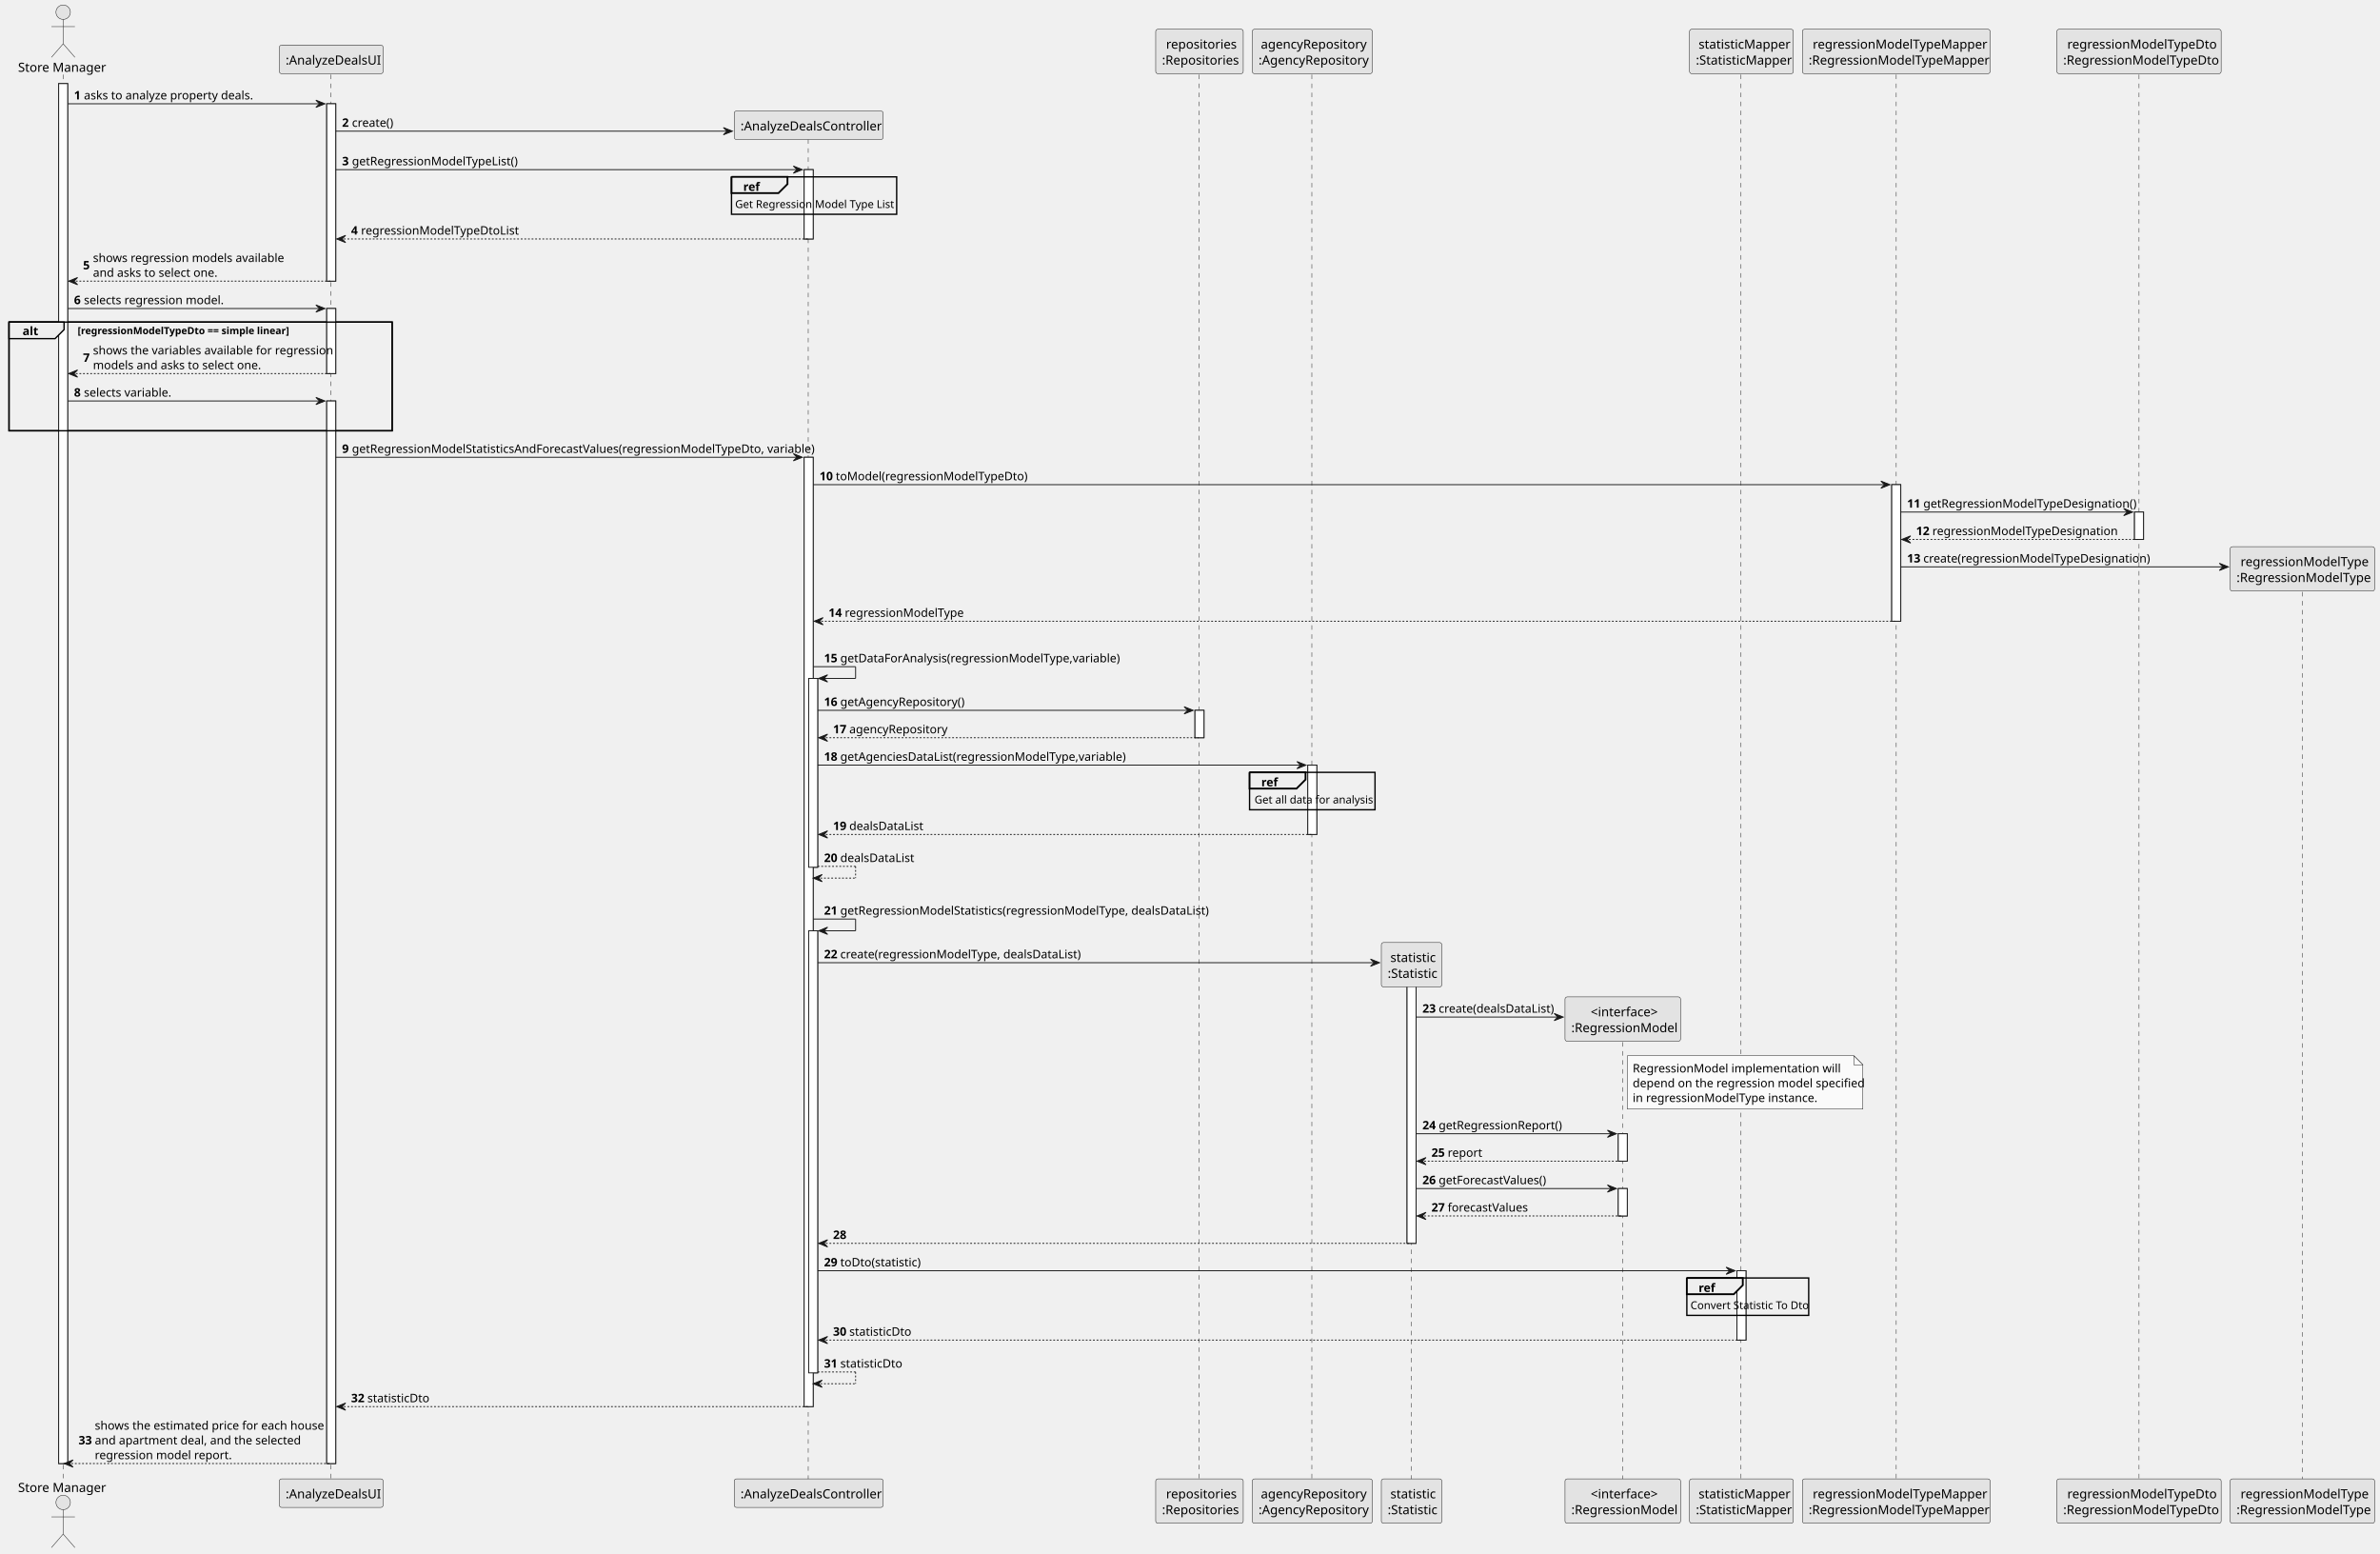
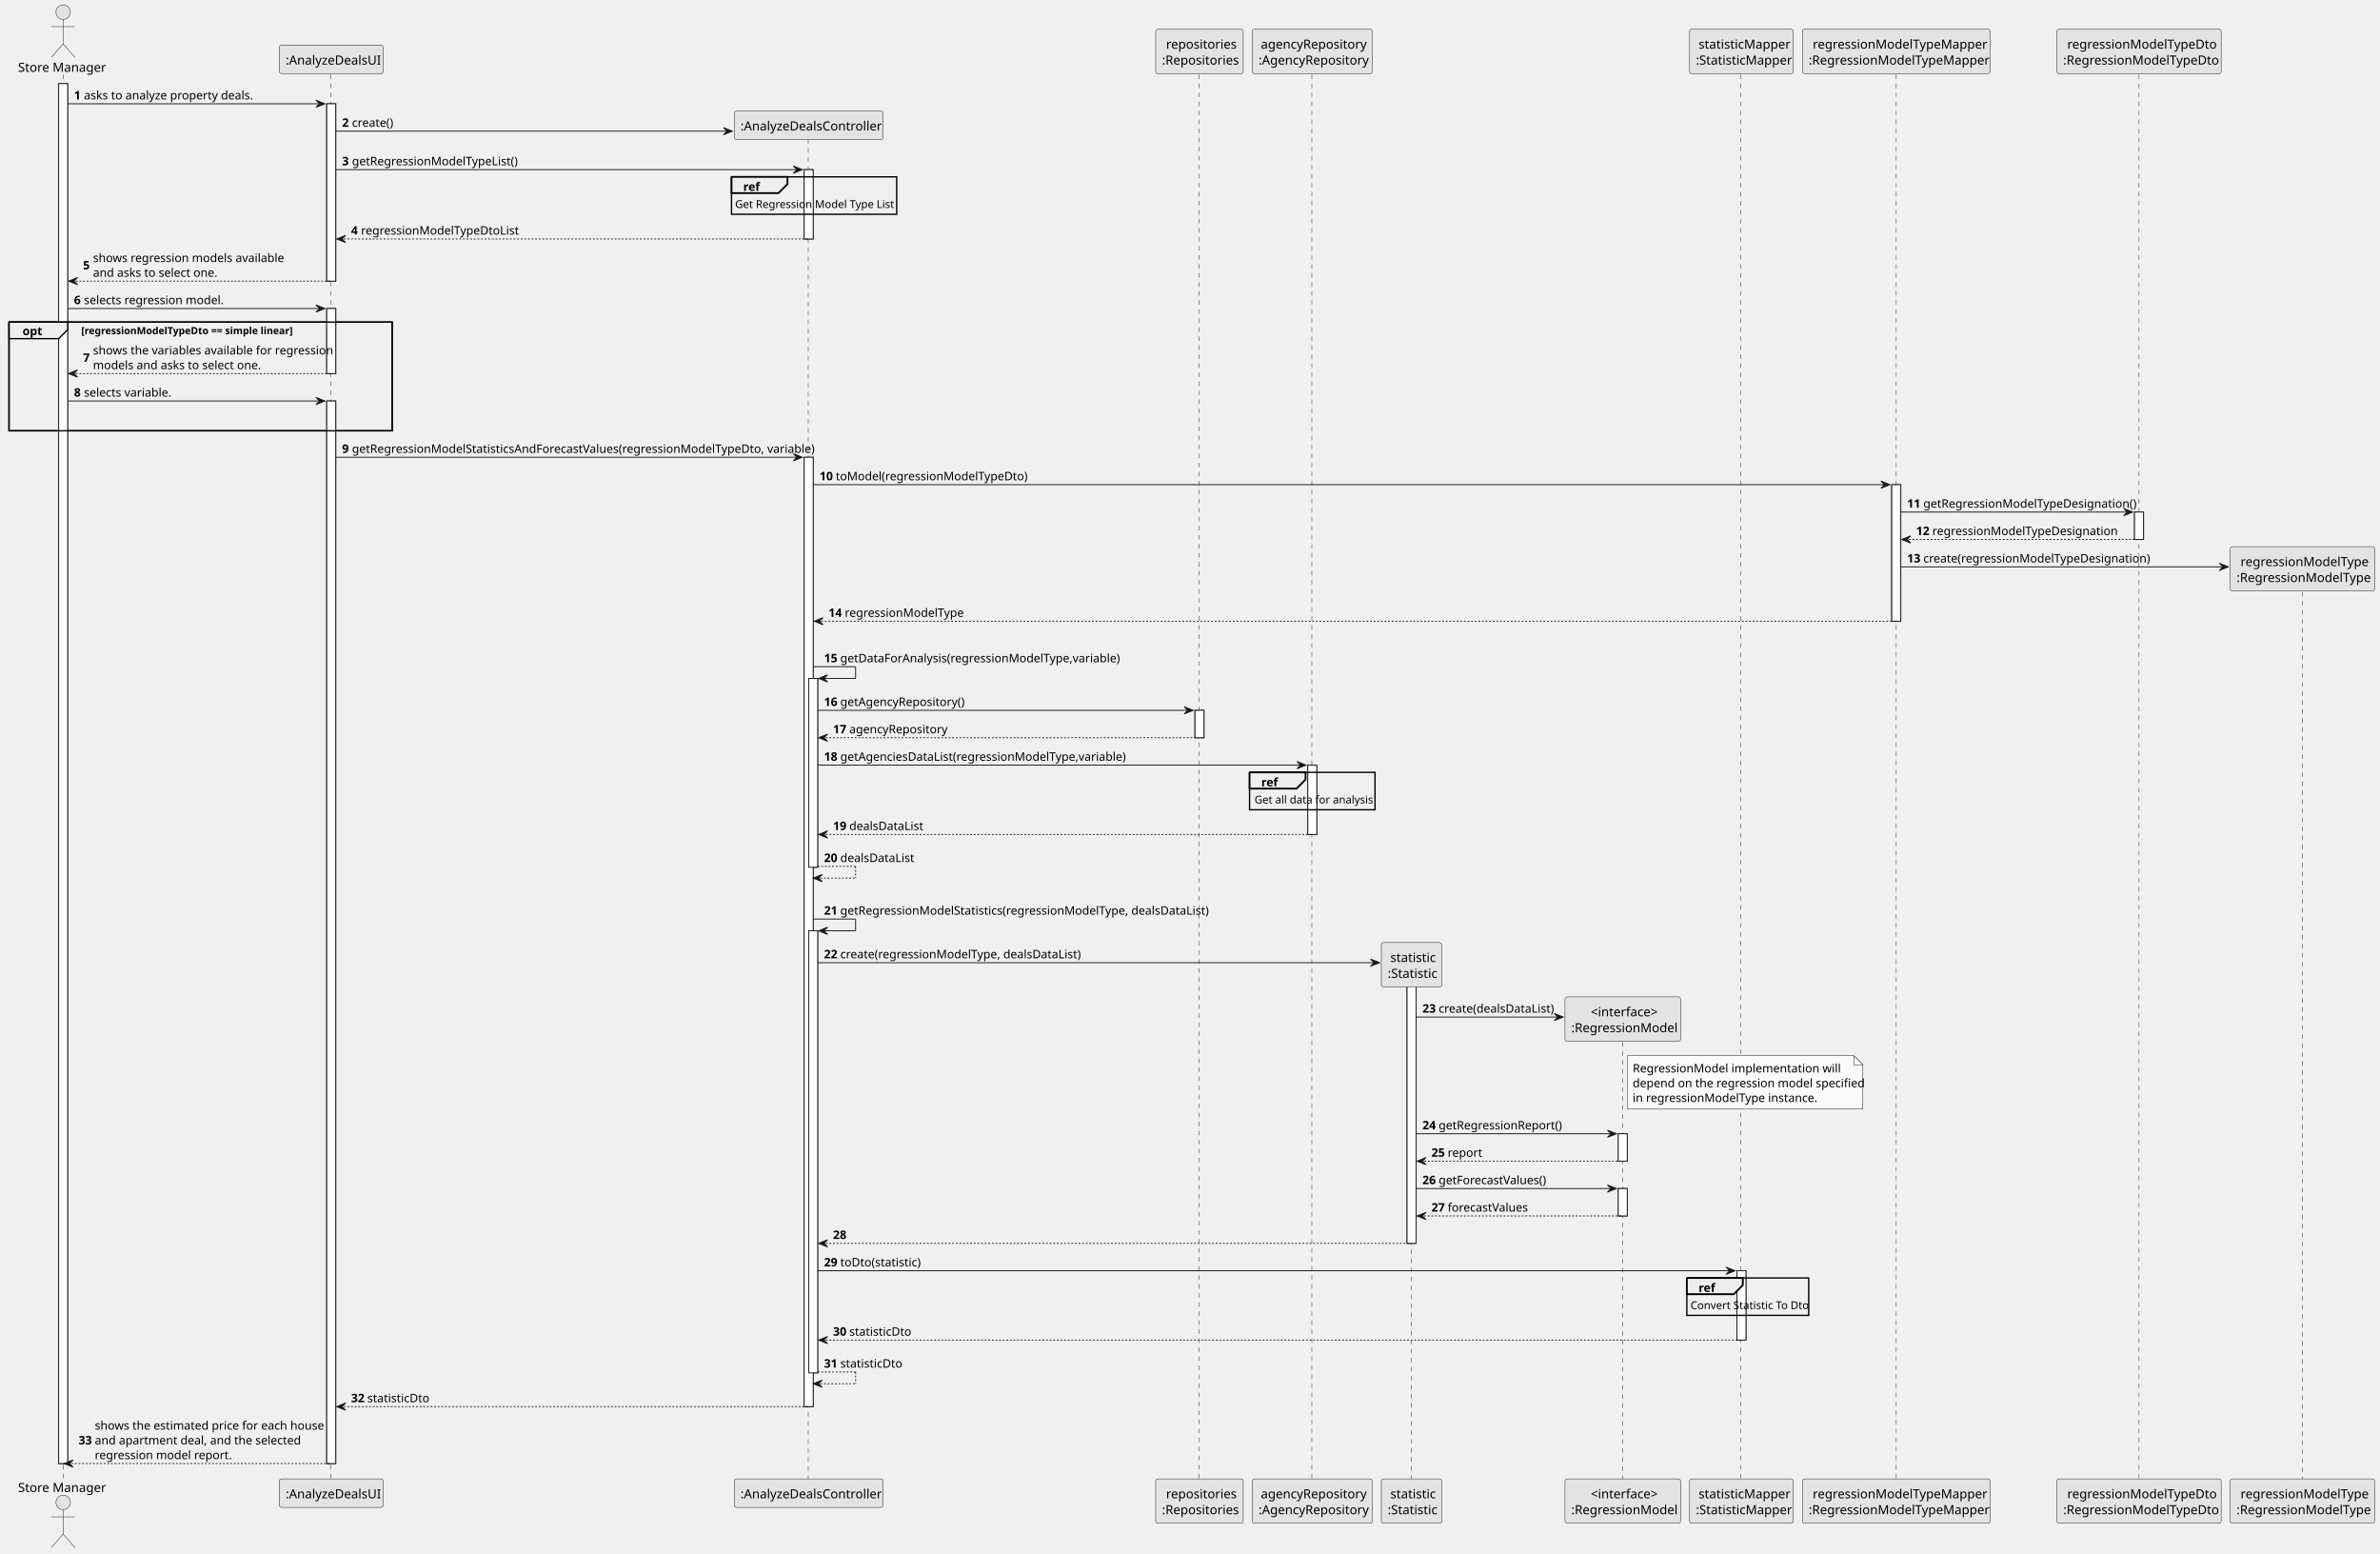
<svg xmlns="http://www.w3.org/2000/svg" contentStyleType="text/css" height="1721px" preserveAspectRatio="none" style="width:2637px;height:1721px;background:#FFFFFF;" version="1.1" viewBox="0 0 2637 1721" width="2637px" zoomAndPan="magnify">
  <defs />
  <g>
    <rect fill="#FFFFFF" height="1528.609" style="stroke:#181818;stroke-width:1.0;" width="10" x="65" y="92.609" />
    <rect fill="#FFFFFF" height="196.461" style="stroke:#181818;stroke-width:1.0;" width="10" x="362" y="114.961" />
    <rect fill="#FFFFFF" height="72.055" style="stroke:#181818;stroke-width:1.0;" width="10" x="362" y="341.773" />
    <rect fill="#FFFFFF" height="1177.039" style="stroke:#181818;stroke-width:1.0;" width="10" x="362" y="444.18" />
    <rect fill="#FFFFFF" height="76.797" style="stroke:#181818;stroke-width:1.0;" width="10" x="891" y="187.922" />
    <rect fill="#FFFFFF" height="1051.633" style="stroke:#181818;stroke-width:1.0;" width="10" x="891" y="506.531" />
    <rect fill="#FFFFFF" height="209.203" style="stroke:#181818;stroke-width:1.0;" width="10" x="896" y="751.508" />
    <rect fill="#FFFFFF" height="489.75" style="stroke:#181818;stroke-width:1.0;" width="10" x="896" y="1031.062" />
    <rect fill="#FFFFFF" height="30.352" style="stroke:#181818;stroke-width:1.0;" width="10" x="1324" y="786.859" />
    <rect fill="#FFFFFF" height="76.797" style="stroke:#181818;stroke-width:1.0;" width="10" x="1449" y="847.562" />
    <rect fill="#FFFFFF" height="300.898" style="stroke:#181818;stroke-width:1.0;" width="10" x="1559" y="1076.414" />
    <rect fill="#FFFFFF" height="30.352" style="stroke:#181818;stroke-width:1.0;" width="10" x="1793" y="1255.906" />
    <rect fill="#FFFFFF" height="30.352" style="stroke:#181818;stroke-width:1.0;" width="10" x="1793" y="1316.609" />
    <rect fill="#FFFFFF" height="76.797" style="stroke:#181818;stroke-width:1.0;" width="10" x="1924.5" y="1407.664" />
    <rect fill="#FFFFFF" height="151.273" style="stroke:#181818;stroke-width:1.0;" width="10" x="2096" y="536.883" />
    <rect fill="#FFFFFF" height="30.352" style="stroke:#181818;stroke-width:1.0;" width="10" x="2365" y="567.234" />
    <rect fill="none" height="120.406" style="stroke:#000000;stroke-width:1.5;" width="424.5" x="10" y="356.773" />
    <line style="stroke:#181818;stroke-width:0.5;stroke-dasharray:5.0,5.0;" x1="70" x2="70" y1="82.609" y2="1639.219" />
    <line style="stroke:#181818;stroke-width:0.5;stroke-dasharray:5.0,5.0;" x1="366.5" x2="366.5" y1="82.609" y2="1639.219" />
    <line style="stroke:#181818;stroke-width:0.5;stroke-dasharray:5.0,5.0;" x1="895.5" x2="895.5" y1="154.266" y2="1639.219" />
    <line style="stroke:#181818;stroke-width:0.5;stroke-dasharray:5.0,5.0;" x1="1328.5" x2="1328.5" y1="82.609" y2="1639.219" />
    <line style="stroke:#181818;stroke-width:0.5;stroke-dasharray:5.0,5.0;" x1="1453.5" x2="1453.5" y1="82.609" y2="1639.219" />
    <line style="stroke:#181818;stroke-width:0.5;stroke-dasharray:5.0,5.0;" x1="1563.5" x2="1563.5" y1="1084.172" y2="1639.219" />
    <line style="stroke:#181818;stroke-width:0.5;stroke-dasharray:5.0,5.0;" x1="1798" x2="1798" y1="1144.391" y2="1639.219" />
    <line style="stroke:#181818;stroke-width:0.5;stroke-dasharray:5.0,5.0;" x1="1929" x2="1929" y1="82.609" y2="1639.219" />
    <line style="stroke:#181818;stroke-width:0.5;stroke-dasharray:5.0,5.0;" x1="2101" x2="2101" y1="82.609" y2="1639.219" />
    <line style="stroke:#181818;stroke-width:0.5;stroke-dasharray:5.0,5.0;" x1="2370" x2="2370" y1="82.609" y2="1639.219" />
    <line style="stroke:#181818;stroke-width:0.5;stroke-dasharray:5.0,5.0;" x1="2551" x2="2551" y1="645.695" y2="1639.219" />
    <text fill="#000000" font-family="sans-serif" font-size="14" lengthAdjust="spacing" textLength="94" x="20" y="79.533">Store Manager</text>
    <ellipse cx="70" cy="13.5" fill="#E3E3E3" rx="8" ry="8" style="stroke:#181818;stroke-width:0.5;" />
    <path d="M70,21.5 L70,48.5 M57,29.5 L83,29.5 M70,48.5 L57,63.5 M70,48.5 L83,63.5 " fill="none" style="stroke:#181818;stroke-width:0.5;" />
    <text fill="#000000" font-family="sans-serif" font-size="14" lengthAdjust="spacing" textLength="94" x="20" y="1652.752">Store Manager</text>
    <ellipse cx="70" cy="1664.328" fill="#E3E3E3" rx="8" ry="8" style="stroke:#181818;stroke-width:0.5;" />
    <path d="M70,1672.328 L70,1699.328 M57,1680.328 L83,1680.328 M70,1699.328 L57,1714.328 M70,1699.328 L83,1714.328 " fill="none" style="stroke:#181818;stroke-width:0.5;" />
    <rect fill="#E3E3E3" height="31.609" rx="2.5" ry="2.5" style="stroke:#181818;stroke-width:0.5;" width="115" x="309.5" y="50" />
    <text fill="#000000" font-family="sans-serif" font-size="14" lengthAdjust="spacing" textLength="101" x="316.5" y="71.533">:AnalyzeDealsUI</text>
    <rect fill="#E3E3E3" height="31.609" rx="2.5" ry="2.5" style="stroke:#181818;stroke-width:0.5;" width="115" x="309.5" y="1638.219" />
    <text fill="#000000" font-family="sans-serif" font-size="14" lengthAdjust="spacing" textLength="101" x="316.5" y="1659.752">:AnalyzeDealsUI</text>
    <rect fill="#E3E3E3" height="31.609" rx="2.5" ry="2.5" style="stroke:#181818;stroke-width:0.5;" width="165" x="813.5" y="1638.219" />
    <text fill="#000000" font-family="sans-serif" font-size="14" lengthAdjust="spacing" textLength="151" x="820.5" y="1659.752">:AnalyzeDealsController</text>
    <rect fill="#E3E3E3" height="49.219" rx="2.5" ry="2.5" style="stroke:#181818;stroke-width:0.5;" width="97" x="1280.5" y="32.391" />
    <text fill="#000000" font-family="sans-serif" font-size="14" lengthAdjust="spacing" textLength="74" x="1292" y="53.924">repositories</text>
    <text fill="#000000" font-family="sans-serif" font-size="14" lengthAdjust="spacing" textLength="83" x="1287.5" y="71.533">:Repositories</text>
    <rect fill="#E3E3E3" height="49.219" rx="2.5" ry="2.5" style="stroke:#181818;stroke-width:0.5;" width="97" x="1280.5" y="1638.219" />
    <text fill="#000000" font-family="sans-serif" font-size="14" lengthAdjust="spacing" textLength="74" x="1292" y="1659.752">repositories</text>
    <text fill="#000000" font-family="sans-serif" font-size="14" lengthAdjust="spacing" textLength="83" x="1287.5" y="1677.361">:Repositories</text>
    <rect fill="#E3E3E3" height="49.219" rx="2.5" ry="2.5" style="stroke:#181818;stroke-width:0.5;" width="133" x="1387.5" y="32.391" />
    <text fill="#000000" font-family="sans-serif" font-size="14" lengthAdjust="spacing" textLength="114" x="1397" y="53.924">agencyRepository</text>
    <text fill="#000000" font-family="sans-serif" font-size="14" lengthAdjust="spacing" textLength="119" x="1394.5" y="71.533">:AgencyRepository</text>
    <rect fill="#E3E3E3" height="49.219" rx="2.5" ry="2.5" style="stroke:#181818;stroke-width:0.5;" width="133" x="1387.5" y="1638.219" />
    <text fill="#000000" font-family="sans-serif" font-size="14" lengthAdjust="spacing" textLength="114" x="1397" y="1659.752">agencyRepository</text>
    <text fill="#000000" font-family="sans-serif" font-size="14" lengthAdjust="spacing" textLength="119" x="1394.5" y="1677.361">:AgencyRepository</text>
    <rect fill="#E3E3E3" height="49.219" rx="2.5" ry="2.5" style="stroke:#181818;stroke-width:0.5;" width="67" x="1530.5" y="1638.219" />
    <text fill="#000000" font-family="sans-serif" font-size="14" lengthAdjust="spacing" textLength="47" x="1540.5" y="1659.752">statistic</text>
    <text fill="#000000" font-family="sans-serif" font-size="14" lengthAdjust="spacing" textLength="53" x="1537.5" y="1677.361">:Statistic</text>
    <rect fill="#E3E3E3" height="49.219" rx="2.5" ry="2.5" style="stroke:#181818;stroke-width:0.5;" width="128" x="1734" y="1638.219" />
    <text fill="#000000" font-family="sans-serif" font-size="14" lengthAdjust="spacing" textLength="71" x="1762.5" y="1659.752">&lt;interface&gt;</text>
    <text fill="#000000" font-family="sans-serif" font-size="14" lengthAdjust="spacing" textLength="114" x="1741" y="1677.361">:RegressionModel</text>
    <rect fill="#E3E3E3" height="49.219" rx="2.5" ry="2.5" style="stroke:#181818;stroke-width:0.5;" width="115" x="1872" y="32.391" />
    <text fill="#000000" font-family="sans-serif" font-size="14" lengthAdjust="spacing" textLength="95" x="1882" y="53.924">statisticMapper</text>
    <text fill="#000000" font-family="sans-serif" font-size="14" lengthAdjust="spacing" textLength="101" x="1879" y="71.533">:StatisticMapper</text>
    <rect fill="#E3E3E3" height="49.219" rx="2.5" ry="2.5" style="stroke:#181818;stroke-width:0.5;" width="115" x="1872" y="1638.219" />
    <text fill="#000000" font-family="sans-serif" font-size="14" lengthAdjust="spacing" textLength="95" x="1882" y="1659.752">statisticMapper</text>
    <text fill="#000000" font-family="sans-serif" font-size="14" lengthAdjust="spacing" textLength="101" x="1879" y="1677.361">:StatisticMapper</text>
    <rect fill="#E3E3E3" height="49.219" rx="2.5" ry="2.5" style="stroke:#181818;stroke-width:0.5;" width="208" x="1997" y="32.391" />
    <text fill="#000000" font-family="sans-serif" font-size="14" lengthAdjust="spacing" textLength="185" x="2008.5" y="53.924">regressionModelTypeMapper</text>
    <text fill="#000000" font-family="sans-serif" font-size="14" lengthAdjust="spacing" textLength="194" x="2004" y="71.533">:RegressionModelTypeMapper</text>
    <rect fill="#E3E3E3" height="49.219" rx="2.5" ry="2.5" style="stroke:#181818;stroke-width:0.5;" width="208" x="1997" y="1638.219" />
    <text fill="#000000" font-family="sans-serif" font-size="14" lengthAdjust="spacing" textLength="185" x="2008.5" y="1659.752">regressionModelTypeMapper</text>
    <text fill="#000000" font-family="sans-serif" font-size="14" lengthAdjust="spacing" textLength="194" x="2004" y="1677.361">:RegressionModelTypeMapper</text>
    <rect fill="#E3E3E3" height="49.219" rx="2.5" ry="2.5" style="stroke:#181818;stroke-width:0.5;" width="182" x="2279" y="32.391" />
    <text fill="#000000" font-family="sans-serif" font-size="14" lengthAdjust="spacing" textLength="159" x="2290.5" y="53.924">regressionModelTypeDto</text>
    <text fill="#000000" font-family="sans-serif" font-size="14" lengthAdjust="spacing" textLength="168" x="2286" y="71.533">:RegressionModelTypeDto</text>
    <rect fill="#E3E3E3" height="49.219" rx="2.5" ry="2.5" style="stroke:#181818;stroke-width:0.5;" width="182" x="2279" y="1638.219" />
    <text fill="#000000" font-family="sans-serif" font-size="14" lengthAdjust="spacing" textLength="159" x="2290.5" y="1659.752">regressionModelTypeDto</text>
    <text fill="#000000" font-family="sans-serif" font-size="14" lengthAdjust="spacing" textLength="168" x="2286" y="1677.361">:RegressionModelTypeDto</text>
    <rect fill="#E3E3E3" height="49.219" rx="2.5" ry="2.5" style="stroke:#181818;stroke-width:0.5;" width="160" x="2471" y="1638.219" />
    <text fill="#000000" font-family="sans-serif" font-size="14" lengthAdjust="spacing" textLength="137" x="2482.5" y="1659.752">regressionModelType</text>
    <text fill="#000000" font-family="sans-serif" font-size="14" lengthAdjust="spacing" textLength="146" x="2478" y="1677.361">:RegressionModelType</text>
    <rect fill="#FFFFFF" height="1528.609" style="stroke:#181818;stroke-width:1.0;" width="10" x="65" y="92.609" />
    <rect fill="#FFFFFF" height="196.461" style="stroke:#181818;stroke-width:1.0;" width="10" x="362" y="114.961" />
    <rect fill="#FFFFFF" height="72.055" style="stroke:#181818;stroke-width:1.0;" width="10" x="362" y="341.773" />
    <rect fill="#FFFFFF" height="1177.039" style="stroke:#181818;stroke-width:1.0;" width="10" x="362" y="444.18" />
    <rect fill="#FFFFFF" height="76.797" style="stroke:#181818;stroke-width:1.0;" width="10" x="891" y="187.922" />
    <rect fill="#FFFFFF" height="1051.633" style="stroke:#181818;stroke-width:1.0;" width="10" x="891" y="506.531" />
    <rect fill="#FFFFFF" height="209.203" style="stroke:#181818;stroke-width:1.0;" width="10" x="896" y="751.508" />
    <rect fill="#FFFFFF" height="489.75" style="stroke:#181818;stroke-width:1.0;" width="10" x="896" y="1031.062" />
    <rect fill="#FFFFFF" height="30.352" style="stroke:#181818;stroke-width:1.0;" width="10" x="1324" y="786.859" />
    <rect fill="#FFFFFF" height="76.797" style="stroke:#181818;stroke-width:1.0;" width="10" x="1449" y="847.562" />
    <rect fill="#FFFFFF" height="300.898" style="stroke:#181818;stroke-width:1.0;" width="10" x="1559" y="1076.414" />
    <rect fill="#FFFFFF" height="30.352" style="stroke:#181818;stroke-width:1.0;" width="10" x="1793" y="1255.906" />
    <rect fill="#FFFFFF" height="30.352" style="stroke:#181818;stroke-width:1.0;" width="10" x="1793" y="1316.609" />
    <rect fill="#FFFFFF" height="76.797" style="stroke:#181818;stroke-width:1.0;" width="10" x="1924.5" y="1407.664" />
    <rect fill="#FFFFFF" height="151.273" style="stroke:#181818;stroke-width:1.0;" width="10" x="2096" y="536.883" />
    <rect fill="#FFFFFF" height="30.352" style="stroke:#181818;stroke-width:1.0;" width="10" x="2365" y="567.234" />
    <polygon fill="#181818" points="350,110.961,360,114.961,350,118.961,354,114.961" style="stroke:#181818;stroke-width:1.0;" />
    <line style="stroke:#181818;stroke-width:1.0;" x1="75" x2="356" y1="114.961" y2="114.961" />
    <text fill="#000000" font-family="sans-serif" font-size="13" font-weight="bold" lengthAdjust="spacing" textLength="7" x="82" y="110.105">1</text>
    <text fill="#000000" font-family="sans-serif" font-size="13" lengthAdjust="spacing" textLength="182" x="93" y="110.105">asks to analyze property deals.</text>
    <polygon fill="#181818" points="801.5,141.312,811.5,145.312,801.5,149.312,805.5,145.312" style="stroke:#181818;stroke-width:1.0;" />
    <line style="stroke:#181818;stroke-width:1.0;" x1="372" x2="807.5" y1="145.312" y2="145.312" />
    <text fill="#000000" font-family="sans-serif" font-size="13" font-weight="bold" lengthAdjust="spacing" textLength="7" x="379" y="140.456">2</text>
    <text fill="#000000" font-family="sans-serif" font-size="13" lengthAdjust="spacing" textLength="44" x="390" y="140.456">create()</text>
    <rect fill="#E3E3E3" height="31.609" rx="2.5" ry="2.5" style="stroke:#181818;stroke-width:0.5;" width="165" x="813.5" y="122.961" />
    <text fill="#000000" font-family="sans-serif" font-size="14" lengthAdjust="spacing" textLength="151" x="820.5" y="144.494">:AnalyzeDealsController</text>
    <polygon fill="#181818" points="879,183.922,889,187.922,879,191.922,883,187.922" style="stroke:#181818;stroke-width:1.0;" />
    <line style="stroke:#181818;stroke-width:1.0;" x1="372" x2="885" y1="187.922" y2="187.922" />
    <text fill="#000000" font-family="sans-serif" font-size="13" font-weight="bold" lengthAdjust="spacing" textLength="7" x="379" y="183.065">3</text>
    <text fill="#000000" font-family="sans-serif" font-size="13" lengthAdjust="spacing" textLength="175" x="390" y="183.065">getRegressionModelTypeList()</text>
    <rect fill="none" height="41.445" style="stroke:#000000;stroke-width:1.5;" width="183" x="810.5" y="195.922" />
    <path d="M810.5,195.922 L872.5,195.922 L872.5,203.922 L862.5,213.922 L810.5,213.922 L810.5,195.922 " fill="#EEEEEE" style="stroke:#000000;stroke-width:2.0;" />
    <text fill="#000000" font-family="sans-serif" font-size="13" font-weight="bold" lengthAdjust="spacing" textLength="17" x="823.5" y="211.417">ref</text>
    <text fill="#000000" font-family="sans-serif" font-size="12" lengthAdjust="spacing" textLength="175" x="814.5" y="230.379">Get Regression Model Type List</text>
    <polygon fill="#181818" points="383,260.719,373,264.719,383,268.719,379,264.719" style="stroke:#181818;stroke-width:1.0;" />
    <line style="stroke:#181818;stroke-width:1.0;stroke-dasharray:2.0,2.0;" x1="377" x2="895" y1="264.719" y2="264.719" />
    <text fill="#000000" font-family="sans-serif" font-size="13" font-weight="bold" lengthAdjust="spacing" textLength="7" x="389" y="259.862">4</text>
    <text fill="#000000" font-family="sans-serif" font-size="13" lengthAdjust="spacing" textLength="164" x="400" y="259.862">regressionModelTypeDtoList</text>
    <polygon fill="#181818" points="86,307.422,76,311.422,86,315.422,82,311.422" style="stroke:#181818;stroke-width:1.0;" />
    <line style="stroke:#181818;stroke-width:1.0;stroke-dasharray:2.0,2.0;" x1="80" x2="366" y1="311.422" y2="311.422" />
    <text fill="#000000" font-family="sans-serif" font-size="13" font-weight="bold" lengthAdjust="spacing" textLength="7" x="92" y="298.39">5</text>
    <text fill="#000000" font-family="sans-serif" font-size="13" lengthAdjust="spacing" textLength="200" x="103" y="290.214">shows regression models available</text>
    <text fill="#000000" font-family="sans-serif" font-size="13" lengthAdjust="spacing" textLength="136" x="103" y="306.565">and asks to select one.</text>
    <polygon fill="#181818" points="350,337.773,360,341.773,350,345.773,354,341.773" style="stroke:#181818;stroke-width:1.0;" />
    <line style="stroke:#181818;stroke-width:1.0;" x1="75" x2="356" y1="341.773" y2="341.773" />
    <text fill="#000000" font-family="sans-serif" font-size="13" font-weight="bold" lengthAdjust="spacing" textLength="7" x="82" y="336.917">6</text>
    <text fill="#000000" font-family="sans-serif" font-size="13" lengthAdjust="spacing" textLength="149" x="93" y="336.917">selects regression model.</text>
-     <path d="M10,356.773 L71,356.773 L71,365.125 L61,375.125 L10,375.125 L10,356.773 " fill="#EEEEEE" style="stroke:#000000;stroke-width:1.5;" />
+     <path d="M10,356.773 L75,356.773 L75,365.125 L65,375.125 L10,375.125 L10,356.773 " fill="#EEEEEE" style="stroke:#000000;stroke-width:1.5;" />
    <rect fill="none" height="120.406" style="stroke:#000000;stroke-width:1.5;" width="424.5" x="10" y="356.773" />
-     <text fill="#000000" font-family="sans-serif" font-size="13" font-weight="bold" lengthAdjust="spacing" textLength="16" x="25" y="371.269">alt</text>
-     <text fill="#000000" font-family="sans-serif" font-size="11" font-weight="bold" lengthAdjust="spacing" textLength="239" x="86" y="370.192">[regressionModelTypeDto == simple linear]</text>
+     <text fill="#000000" font-family="sans-serif" font-size="13" font-weight="bold" lengthAdjust="spacing" textLength="20" x="25" y="371.269">opt</text>
+     <text fill="#000000" font-family="sans-serif" font-size="11" font-weight="bold" lengthAdjust="spacing" textLength="239" x="90" y="370.192">[regressionModelTypeDto == simple linear]</text>
    <polygon fill="#181818" points="86,409.828,76,413.828,86,417.828,82,413.828" style="stroke:#181818;stroke-width:1.0;" />
    <line style="stroke:#181818;stroke-width:1.0;stroke-dasharray:2.0,2.0;" x1="80" x2="366" y1="413.828" y2="413.828" />
    <text fill="#000000" font-family="sans-serif" font-size="13" font-weight="bold" lengthAdjust="spacing" textLength="7" x="92" y="400.796">7</text>
    <text fill="#000000" font-family="sans-serif" font-size="13" lengthAdjust="spacing" textLength="248" x="103" y="392.62">shows the variables available for regression</text>
    <text fill="#000000" font-family="sans-serif" font-size="13" lengthAdjust="spacing" textLength="182" x="103" y="408.972">models and asks to select one.</text>
    <polygon fill="#181818" points="350,440.18,360,444.18,350,448.18,354,444.18" style="stroke:#181818;stroke-width:1.0;" />
    <line style="stroke:#181818;stroke-width:1.0;" x1="75" x2="356" y1="444.18" y2="444.18" />
    <text fill="#000000" font-family="sans-serif" font-size="13" font-weight="bold" lengthAdjust="spacing" textLength="7" x="82" y="439.323">8</text>
    <text fill="#000000" font-family="sans-serif" font-size="13" lengthAdjust="spacing" textLength="93" x="93" y="439.323">selects variable.</text>
    <polygon fill="#181818" points="879,502.531,889,506.531,879,510.531,883,506.531" style="stroke:#181818;stroke-width:1.0;" />
    <line style="stroke:#181818;stroke-width:1.0;" x1="372" x2="885" y1="506.531" y2="506.531" />
    <text fill="#000000" font-family="sans-serif" font-size="13" font-weight="bold" lengthAdjust="spacing" textLength="7" x="379" y="501.675">9</text>
    <text fill="#000000" font-family="sans-serif" font-size="13" lengthAdjust="spacing" textLength="489" x="390" y="501.675">getRegressionModelStatisticsAndForecastValues(regressionModelTypeDto, variable)</text>
    <polygon fill="#181818" points="2084,532.883,2094,536.883,2084,540.883,2088,536.883" style="stroke:#181818;stroke-width:1.0;" />
    <line style="stroke:#181818;stroke-width:1.0;" x1="901" x2="2090" y1="536.883" y2="536.883" />
    <text fill="#000000" font-family="sans-serif" font-size="13" font-weight="bold" lengthAdjust="spacing" textLength="14" x="908" y="532.026">10</text>
    <text fill="#000000" font-family="sans-serif" font-size="13" lengthAdjust="spacing" textLength="197" x="926" y="532.026">toModel(regressionModelTypeDto)</text>
    <polygon fill="#181818" points="2353,563.234,2363,567.234,2353,571.234,2357,567.234" style="stroke:#181818;stroke-width:1.0;" />
    <line style="stroke:#181818;stroke-width:1.0;" x1="2106" x2="2359" y1="567.234" y2="567.234" />
    <text fill="#000000" font-family="sans-serif" font-size="13" font-weight="bold" lengthAdjust="spacing" textLength="14" x="2113" y="562.378">11</text>
    <text fill="#000000" font-family="sans-serif" font-size="13" lengthAdjust="spacing" textLength="222" x="2131" y="562.378">getRegressionModelTypeDesignation()</text>
    <polygon fill="#181818" points="2117,593.586,2107,597.586,2117,601.586,2113,597.586" style="stroke:#181818;stroke-width:1.0;" />
    <line style="stroke:#181818;stroke-width:1.0;stroke-dasharray:2.0,2.0;" x1="2111" x2="2369" y1="597.586" y2="597.586" />
    <text fill="#000000" font-family="sans-serif" font-size="13" font-weight="bold" lengthAdjust="spacing" textLength="14" x="2123" y="592.73">12</text>
    <text fill="#000000" font-family="sans-serif" font-size="13" lengthAdjust="spacing" textLength="191" x="2141" y="592.73">regressionModelTypeDesignation</text>
    <polygon fill="#181818" points="2459,623.938,2469,627.938,2459,631.938,2463,627.938" style="stroke:#181818;stroke-width:1.0;" />
    <line style="stroke:#181818;stroke-width:1.0;" x1="2106" x2="2465" y1="627.938" y2="627.938" />
    <text fill="#000000" font-family="sans-serif" font-size="13" font-weight="bold" lengthAdjust="spacing" textLength="14" x="2113" y="623.081">13</text>
    <text fill="#000000" font-family="sans-serif" font-size="13" lengthAdjust="spacing" textLength="235" x="2131" y="623.081">create(regressionModelTypeDesignation)</text>
    <rect fill="#E3E3E3" height="49.219" rx="2.5" ry="2.5" style="stroke:#181818;stroke-width:0.5;" width="160" x="2471" y="605.586" />
    <text fill="#000000" font-family="sans-serif" font-size="14" lengthAdjust="spacing" textLength="137" x="2482.5" y="627.119">regressionModelType</text>
    <text fill="#000000" font-family="sans-serif" font-size="14" lengthAdjust="spacing" textLength="146" x="2478" y="644.729">:RegressionModelType</text>
    <polygon fill="#181818" points="912,684.156,902,688.156,912,692.156,908,688.156" style="stroke:#181818;stroke-width:1.0;" />
    <line style="stroke:#181818;stroke-width:1.0;stroke-dasharray:2.0,2.0;" x1="906" x2="2100" y1="688.156" y2="688.156" />
    <text fill="#000000" font-family="sans-serif" font-size="13" font-weight="bold" lengthAdjust="spacing" textLength="14" x="918" y="683.3">14</text>
    <text fill="#000000" font-family="sans-serif" font-size="13" lengthAdjust="spacing" textLength="123" x="936" y="683.3">regressionModelType</text>
    <line style="stroke:#181818;stroke-width:1.0;" x1="901" x2="948" y1="738.508" y2="738.508" />
    <line style="stroke:#181818;stroke-width:1.0;" x1="948" x2="948" y1="738.508" y2="751.508" />
    <line style="stroke:#181818;stroke-width:1.0;" x1="907" x2="948" y1="751.508" y2="751.508" />
    <polygon fill="#181818" points="917,747.508,907,751.508,917,755.508,913,751.508" style="stroke:#181818;stroke-width:1.0;" />
    <text fill="#000000" font-family="sans-serif" font-size="13" font-weight="bold" lengthAdjust="spacing" textLength="14" x="913" y="733.651">15</text>
    <text fill="#000000" font-family="sans-serif" font-size="13" lengthAdjust="spacing" textLength="292" x="931" y="733.651">getDataForAnalysis(regressionModelType,variable)</text>
    <polygon fill="#181818" points="1312,782.859,1322,786.859,1312,790.859,1316,786.859" style="stroke:#181818;stroke-width:1.0;" />
    <line style="stroke:#181818;stroke-width:1.0;" x1="906" x2="1318" y1="786.859" y2="786.859" />
    <text fill="#000000" font-family="sans-serif" font-size="13" font-weight="bold" lengthAdjust="spacing" textLength="14" x="913" y="782.003">16</text>
    <text fill="#000000" font-family="sans-serif" font-size="13" lengthAdjust="spacing" textLength="132" x="931" y="782.003">getAgencyRepository()</text>
    <polygon fill="#181818" points="917,813.211,907,817.211,917,821.211,913,817.211" style="stroke:#181818;stroke-width:1.0;" />
    <line style="stroke:#181818;stroke-width:1.0;stroke-dasharray:2.0,2.0;" x1="911" x2="1328" y1="817.211" y2="817.211" />
    <text fill="#000000" font-family="sans-serif" font-size="13" font-weight="bold" lengthAdjust="spacing" textLength="14" x="923" y="812.355">17</text>
    <text fill="#000000" font-family="sans-serif" font-size="13" lengthAdjust="spacing" textLength="104" x="941" y="812.355">agencyRepository</text>
    <polygon fill="#181818" points="1437,843.562,1447,847.562,1437,851.562,1441,847.562" style="stroke:#181818;stroke-width:1.0;" />
    <line style="stroke:#181818;stroke-width:1.0;" x1="906" x2="1443" y1="847.562" y2="847.562" />
    <text fill="#000000" font-family="sans-serif" font-size="13" font-weight="bold" lengthAdjust="spacing" textLength="14" x="913" y="842.706">18</text>
    <text fill="#000000" font-family="sans-serif" font-size="13" lengthAdjust="spacing" textLength="298" x="931" y="842.706">getAgenciesDataList(regressionModelType,variable)</text>
    <rect fill="none" height="41.445" style="stroke:#000000;stroke-width:1.5;" width="139" x="1384.5" y="855.562" />
    <path d="M1384.5,855.562 L1446.5,855.562 L1446.5,863.562 L1436.5,873.562 L1384.5,873.562 L1384.5,855.562 " fill="#EEEEEE" style="stroke:#000000;stroke-width:2.0;" />
    <text fill="#000000" font-family="sans-serif" font-size="13" font-weight="bold" lengthAdjust="spacing" textLength="17" x="1397.5" y="871.058">ref</text>
    <text fill="#000000" font-family="sans-serif" font-size="12" lengthAdjust="spacing" textLength="128" x="1390" y="890.019">Get all data for analysis</text>
    <polygon fill="#181818" points="917,920.359,907,924.359,917,928.359,913,924.359" style="stroke:#181818;stroke-width:1.0;" />
    <line style="stroke:#181818;stroke-width:1.0;stroke-dasharray:2.0,2.0;" x1="911" x2="1453" y1="924.359" y2="924.359" />
    <text fill="#000000" font-family="sans-serif" font-size="13" font-weight="bold" lengthAdjust="spacing" textLength="14" x="923" y="919.503">19</text>
    <text fill="#000000" font-family="sans-serif" font-size="13" lengthAdjust="spacing" textLength="79" x="941" y="919.503">dealsDataList</text>
    <line style="stroke:#181818;stroke-width:1.0;stroke-dasharray:2.0,2.0;" x1="906" x2="948" y1="959.711" y2="959.711" />
    <line style="stroke:#181818;stroke-width:1.0;stroke-dasharray:2.0,2.0;" x1="948" x2="948" y1="959.711" y2="972.711" />
    <line style="stroke:#181818;stroke-width:1.0;stroke-dasharray:2.0,2.0;" x1="901" x2="948" y1="972.711" y2="972.711" />
    <polygon fill="#181818" points="911,968.711,901,972.711,911,976.711,907,972.711" style="stroke:#181818;stroke-width:1.0;" />
    <text fill="#000000" font-family="sans-serif" font-size="13" font-weight="bold" lengthAdjust="spacing" textLength="14" x="913" y="954.855">20</text>
    <text fill="#000000" font-family="sans-serif" font-size="13" lengthAdjust="spacing" textLength="79" x="931" y="954.855">dealsDataList</text>
    <line style="stroke:#181818;stroke-width:1.0;" x1="901" x2="948" y1="1018.062" y2="1018.062" />
    <line style="stroke:#181818;stroke-width:1.0;" x1="948" x2="948" y1="1018.062" y2="1031.062" />
    <line style="stroke:#181818;stroke-width:1.0;" x1="907" x2="948" y1="1031.062" y2="1031.062" />
    <polygon fill="#181818" points="917,1027.062,907,1031.062,917,1035.062,913,1031.062" style="stroke:#181818;stroke-width:1.0;" />
    <text fill="#000000" font-family="sans-serif" font-size="13" font-weight="bold" lengthAdjust="spacing" textLength="14" x="913" y="1013.206">21</text>
    <text fill="#000000" font-family="sans-serif" font-size="13" lengthAdjust="spacing" textLength="391" x="931" y="1013.206">getRegressionModelStatistics(regressionModelType, dealsDataList)</text>
    <polygon fill="#181818" points="1518.5,1062.414,1528.5,1066.414,1518.5,1070.414,1522.5,1066.414" style="stroke:#181818;stroke-width:1.0;" />
    <line style="stroke:#181818;stroke-width:1.0;" x1="906" x2="1524.5" y1="1066.414" y2="1066.414" />
    <text fill="#000000" font-family="sans-serif" font-size="13" font-weight="bold" lengthAdjust="spacing" textLength="14" x="913" y="1061.558">22</text>
    <text fill="#000000" font-family="sans-serif" font-size="13" lengthAdjust="spacing" textLength="254" x="931" y="1061.558">create(regressionModelType, dealsDataList)</text>
    <rect fill="#E3E3E3" height="49.219" rx="2.5" ry="2.5" style="stroke:#181818;stroke-width:0.5;" width="67" x="1530.5" y="1044.062" />
    <text fill="#000000" font-family="sans-serif" font-size="14" lengthAdjust="spacing" textLength="47" x="1540.5" y="1065.596">statistic</text>
    <text fill="#000000" font-family="sans-serif" font-size="14" lengthAdjust="spacing" textLength="53" x="1537.5" y="1083.205">:Statistic</text>
    <polygon fill="#181818" points="1722,1122.633,1732,1126.633,1722,1130.633,1726,1126.633" style="stroke:#181818;stroke-width:1.0;" />
    <line style="stroke:#181818;stroke-width:1.0;" x1="1569" x2="1728" y1="1126.633" y2="1126.633" />
    <text fill="#000000" font-family="sans-serif" font-size="13" font-weight="bold" lengthAdjust="spacing" textLength="14" x="1576" y="1121.776">23</text>
    <text fill="#000000" font-family="sans-serif" font-size="13" lengthAdjust="spacing" textLength="123" x="1594" y="1121.776">create(dealsDataList)</text>
    <rect fill="#E3E3E3" height="49.219" rx="2.5" ry="2.5" style="stroke:#181818;stroke-width:0.5;" width="128" x="1734" y="1104.281" />
    <text fill="#000000" font-family="sans-serif" font-size="14" lengthAdjust="spacing" textLength="71" x="1762.5" y="1125.814">&lt;interface&gt;</text>
    <text fill="#000000" font-family="sans-serif" font-size="14" lengthAdjust="spacing" textLength="114" x="1741" y="1143.424">:RegressionModel</text>
    <path d="M1803,1169.5 L1803,1228.5 L2064,1228.5 L2064,1179.5 L2054,1169.5 L1803,1169.5 " fill="#FAFAFA" style="stroke:#181818;stroke-width:0.5;" />
    <path d="M2054,1169.5 L2054,1179.5 L2064,1179.5 L2054,1169.5 " fill="#FAFAFA" style="stroke:#181818;stroke-width:0.5;" />
    <text fill="#000000" font-family="sans-serif" font-size="13" lengthAdjust="spacing" textLength="214" x="1809" y="1187.995">RegressionModel implementation will</text>
    <text fill="#000000" font-family="sans-serif" font-size="13" lengthAdjust="spacing" textLength="240" x="1809" y="1204.347">depend on the regression model specified</text>
    <text fill="#000000" font-family="sans-serif" font-size="13" lengthAdjust="spacing" textLength="194" x="1809" y="1220.698">in regressionModelType instance.</text>
    <polygon fill="#181818" points="1781,1251.906,1791,1255.906,1781,1259.906,1785,1255.906" style="stroke:#181818;stroke-width:1.0;" />
    <line style="stroke:#181818;stroke-width:1.0;" x1="1569" x2="1787" y1="1255.906" y2="1255.906" />
    <text fill="#000000" font-family="sans-serif" font-size="13" font-weight="bold" lengthAdjust="spacing" textLength="14" x="1576" y="1251.05">24</text>
    <text fill="#000000" font-family="sans-serif" font-size="13" lengthAdjust="spacing" textLength="129" x="1594" y="1251.05">getRegressionReport()</text>
    <polygon fill="#181818" points="1580,1282.258,1570,1286.258,1580,1290.258,1576,1286.258" style="stroke:#181818;stroke-width:1.0;" />
    <line style="stroke:#181818;stroke-width:1.0;stroke-dasharray:2.0,2.0;" x1="1574" x2="1797" y1="1286.258" y2="1286.258" />
    <text fill="#000000" font-family="sans-serif" font-size="13" font-weight="bold" lengthAdjust="spacing" textLength="14" x="1586" y="1281.401">25</text>
    <text fill="#000000" font-family="sans-serif" font-size="13" lengthAdjust="spacing" textLength="33" x="1604" y="1281.401">report</text>
    <polygon fill="#181818" points="1781,1312.609,1791,1316.609,1781,1320.609,1785,1316.609" style="stroke:#181818;stroke-width:1.0;" />
    <line style="stroke:#181818;stroke-width:1.0;" x1="1569" x2="1787" y1="1316.609" y2="1316.609" />
    <text fill="#000000" font-family="sans-serif" font-size="13" font-weight="bold" lengthAdjust="spacing" textLength="14" x="1576" y="1311.753">26</text>
    <text fill="#000000" font-family="sans-serif" font-size="13" lengthAdjust="spacing" textLength="117" x="1594" y="1311.753">getForecastValues()</text>
    <polygon fill="#181818" points="1580,1342.961,1570,1346.961,1580,1350.961,1576,1346.961" style="stroke:#181818;stroke-width:1.0;" />
    <line style="stroke:#181818;stroke-width:1.0;stroke-dasharray:2.0,2.0;" x1="1574" x2="1797" y1="1346.961" y2="1346.961" />
    <text fill="#000000" font-family="sans-serif" font-size="13" font-weight="bold" lengthAdjust="spacing" textLength="14" x="1586" y="1342.104">27</text>
    <text fill="#000000" font-family="sans-serif" font-size="13" lengthAdjust="spacing" textLength="86" x="1604" y="1342.104">forecastValues</text>
    <polygon fill="#181818" points="917,1373.312,907,1377.312,917,1381.312,913,1377.312" style="stroke:#181818;stroke-width:1.0;" />
    <line style="stroke:#181818;stroke-width:1.0;stroke-dasharray:2.0,2.0;" x1="911" x2="1563" y1="1377.312" y2="1377.312" />
    <text fill="#000000" font-family="sans-serif" font-size="13" font-weight="bold" lengthAdjust="spacing" textLength="14" x="923" y="1372.456">28</text>
    <text fill="#000000" font-family="sans-serif" font-size="13" lengthAdjust="spacing" textLength="4" x="941" y="1372.456"> </text>
    <polygon fill="#181818" points="1912.5,1403.664,1922.5,1407.664,1912.5,1411.664,1916.5,1407.664" style="stroke:#181818;stroke-width:1.0;" />
    <line style="stroke:#181818;stroke-width:1.0;" x1="906" x2="1918.5" y1="1407.664" y2="1407.664" />
    <text fill="#000000" font-family="sans-serif" font-size="13" font-weight="bold" lengthAdjust="spacing" textLength="14" x="913" y="1402.808">29</text>
    <text fill="#000000" font-family="sans-serif" font-size="13" lengthAdjust="spacing" textLength="85" x="931" y="1402.808">toDto(statistic)</text>
    <rect fill="none" height="41.445" style="stroke:#000000;stroke-width:1.5;" width="135" x="1869" y="1415.664" />
    <path d="M1869,1415.664 L1931,1415.664 L1931,1423.664 L1921,1433.664 L1869,1433.664 L1869,1415.664 " fill="#EEEEEE" style="stroke:#000000;stroke-width:2.0;" />
    <text fill="#000000" font-family="sans-serif" font-size="13" font-weight="bold" lengthAdjust="spacing" textLength="17" x="1882" y="1431.159">ref</text>
    <text fill="#000000" font-family="sans-serif" font-size="12" lengthAdjust="spacing" textLength="127" x="1873" y="1450.121">Convert Statistic To Dto</text>
    <polygon fill="#181818" points="917,1480.461,907,1484.461,917,1488.461,913,1484.461" style="stroke:#181818;stroke-width:1.0;" />
    <line style="stroke:#181818;stroke-width:1.0;stroke-dasharray:2.0,2.0;" x1="911" x2="1928.5" y1="1484.461" y2="1484.461" />
    <text fill="#000000" font-family="sans-serif" font-size="13" font-weight="bold" lengthAdjust="spacing" textLength="14" x="923" y="1479.604">30</text>
    <text fill="#000000" font-family="sans-serif" font-size="13" lengthAdjust="spacing" textLength="66" x="941" y="1479.604">statisticDto</text>
    <line style="stroke:#181818;stroke-width:1.0;stroke-dasharray:2.0,2.0;" x1="906" x2="948" y1="1519.812" y2="1519.812" />
    <line style="stroke:#181818;stroke-width:1.0;stroke-dasharray:2.0,2.0;" x1="948" x2="948" y1="1519.812" y2="1532.812" />
    <line style="stroke:#181818;stroke-width:1.0;stroke-dasharray:2.0,2.0;" x1="901" x2="948" y1="1532.812" y2="1532.812" />
    <polygon fill="#181818" points="911,1528.812,901,1532.812,911,1536.812,907,1532.812" style="stroke:#181818;stroke-width:1.0;" />
    <text fill="#000000" font-family="sans-serif" font-size="13" font-weight="bold" lengthAdjust="spacing" textLength="14" x="913" y="1514.956">31</text>
    <text fill="#000000" font-family="sans-serif" font-size="13" lengthAdjust="spacing" textLength="66" x="931" y="1514.956">statisticDto</text>
    <polygon fill="#181818" points="383,1554.164,373,1558.164,383,1562.164,379,1558.164" style="stroke:#181818;stroke-width:1.0;" />
    <line style="stroke:#181818;stroke-width:1.0;stroke-dasharray:2.0,2.0;" x1="377" x2="895" y1="1558.164" y2="1558.164" />
    <text fill="#000000" font-family="sans-serif" font-size="13" font-weight="bold" lengthAdjust="spacing" textLength="14" x="389" y="1553.308">32</text>
    <text fill="#000000" font-family="sans-serif" font-size="13" lengthAdjust="spacing" textLength="66" x="407" y="1553.308">statisticDto</text>
    <polygon fill="#181818" points="81,1617.219,71,1621.219,81,1625.219,77,1621.219" style="stroke:#181818;stroke-width:1.0;" />
    <line style="stroke:#181818;stroke-width:1.0;stroke-dasharray:2.0,2.0;" x1="75" x2="366" y1="1621.219" y2="1621.219" />
    <text fill="#000000" font-family="sans-serif" font-size="13" font-weight="bold" lengthAdjust="spacing" textLength="14" x="87" y="1600.011">33</text>
    <text fill="#000000" font-family="sans-serif" font-size="13" lengthAdjust="spacing" textLength="241" x="105" y="1583.659">shows the estimated price for each house</text>
    <text fill="#000000" font-family="sans-serif" font-size="13" lengthAdjust="spacing" textLength="215" x="105" y="1600.011">and apartment deal, and the selected</text>
    <text fill="#000000" font-family="sans-serif" font-size="13" lengthAdjust="spacing" textLength="140" x="105" y="1616.362">regression model report.</text>
  </g>
</svg>
